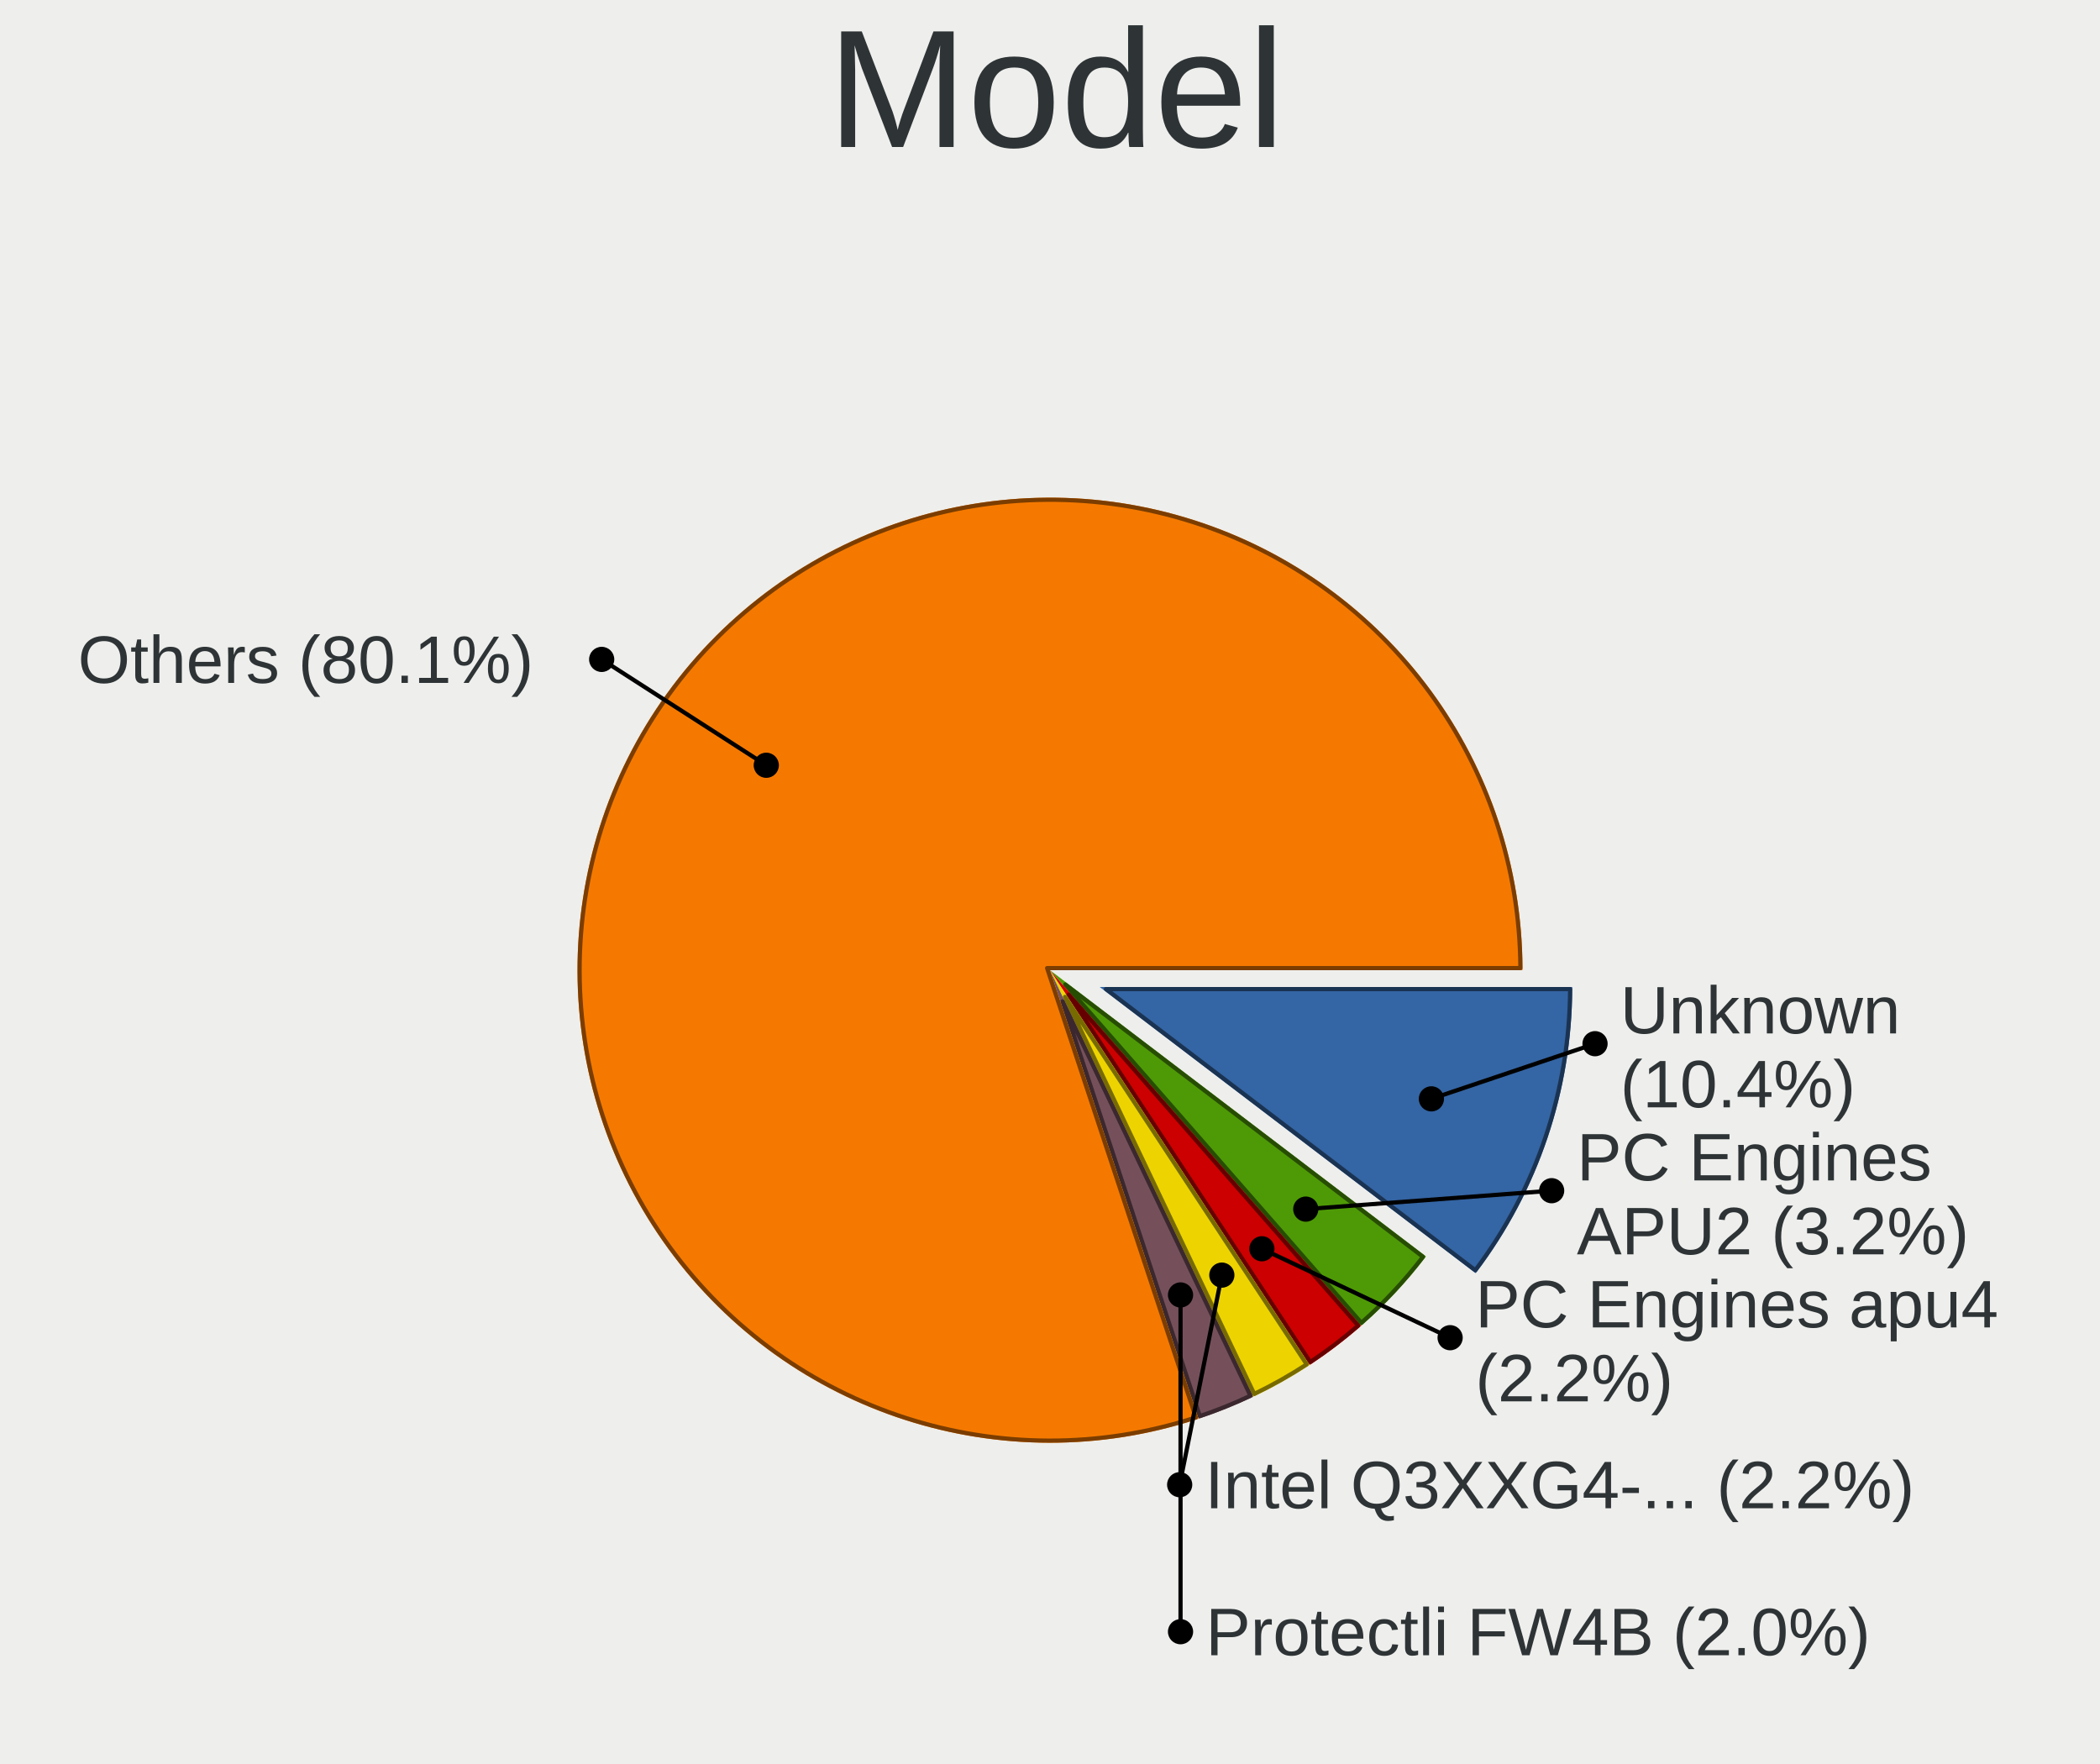
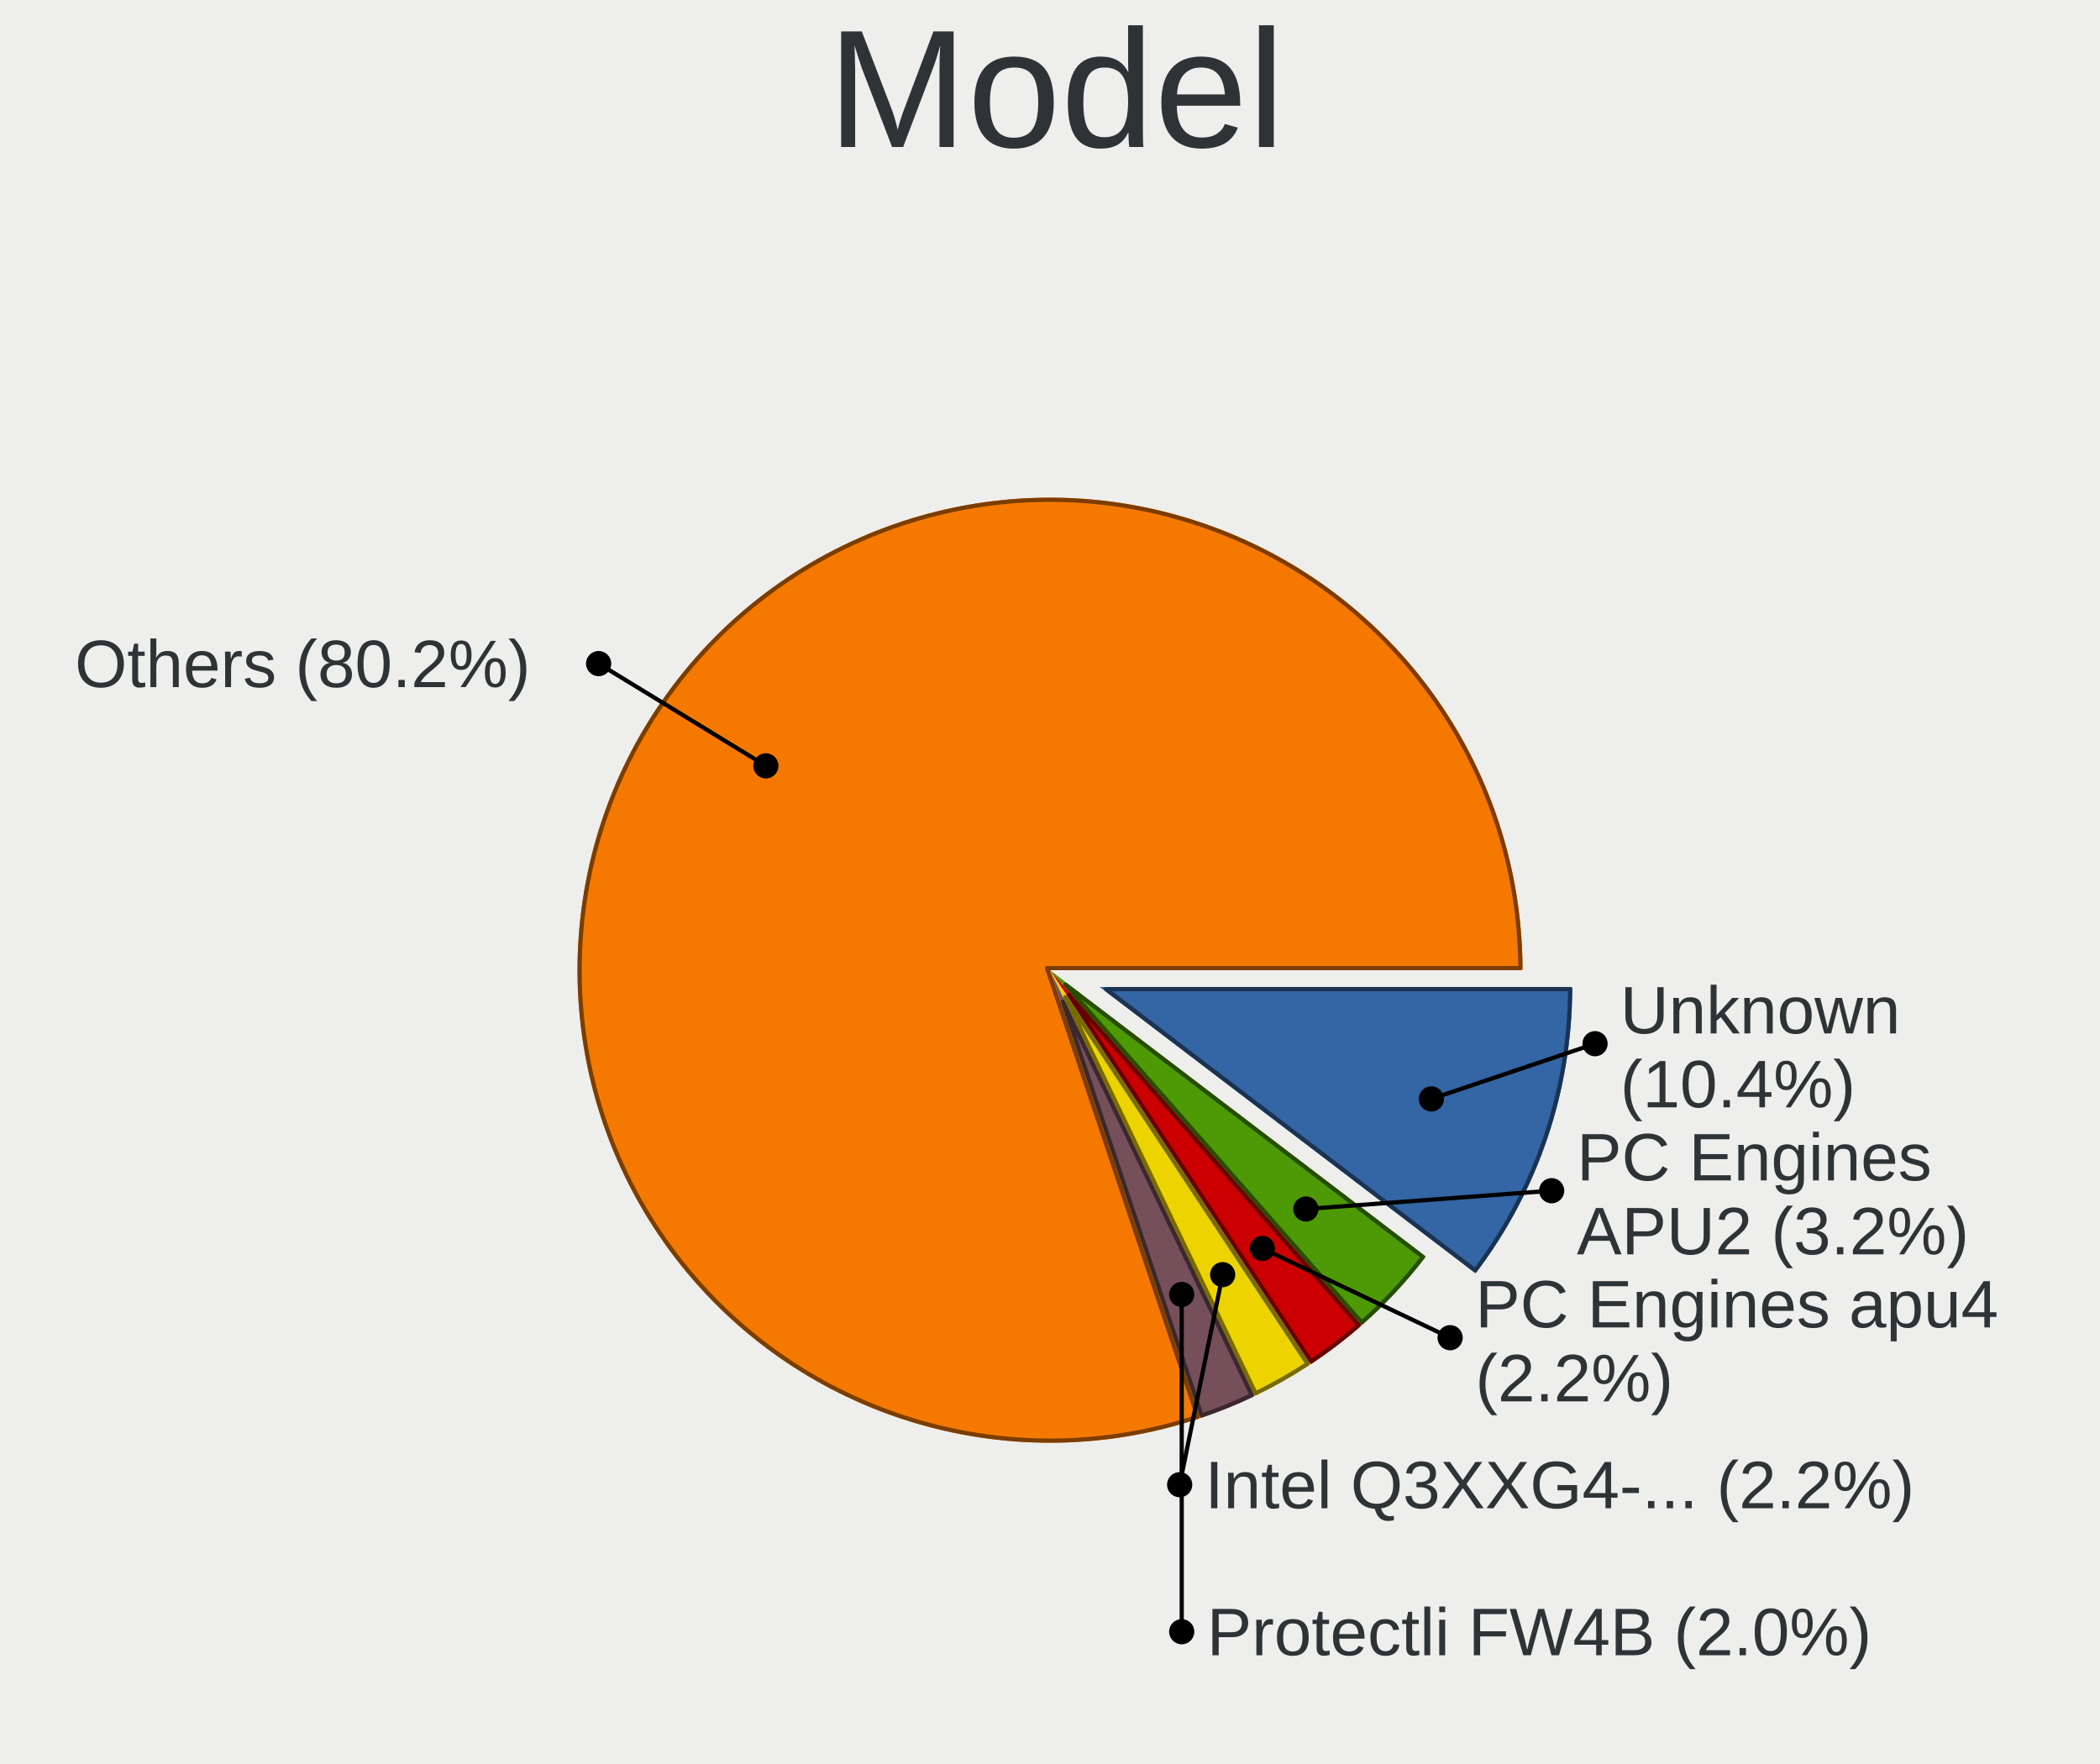
<svg xmlns="http://www.w3.org/2000/svg" width="500" height="420" version="1.0" id="ezcGraph">
  <defs />
  <g id="ezcGraphChart" color-rendering="optimizeQuality" shape-rendering="geometricPrecision" text-rendering="optimizeLegibility">
    <path d=" M 0,420 L 0,0 L 500,0 L 500,420 L 0,420 z " style="fill: #eeeeec; fill-opacity: 1.00; stroke: none;" id="ezcGraphPolygon_1" />
    <path d=" M 0,42 L 0,0 L 500,0 L 500,42 L 0,42 z " style="fill: #000000; fill-opacity: 0.00; stroke: none;" id="ezcGraphPolygon_2" />
-     <path d="M 261.84,235.00 L 374.34,235.00 A 112.50,112.50 0 0,1 351.36,303.14 z" style="fill: #3465a4; fill-opacity: 1.00; stroke: none; cursor: pointer;" id="ezcGraphCircleSector_4" />
-     <path d="M 263.33,235.50 L 373.84,235.50 A 112.00,112.00 0 0,1 351.26,302.44 z" style="fill: none; stroke: #1a3352; stroke-width: 1; stroke-opacity: 1.00; stroke-linecap: round; stroke-linejoin: round;" id="ezcGraphCircleSector_5" />
-     <path d="M 250.00,231.00 L 339.51,299.15 A 112.50,112.50 0 0,1 324.08,315.67 z" style="fill: #4e9a06; fill-opacity: 1.00; stroke: none; cursor: pointer;" id="ezcGraphCircleSector_6" />
-     <path d="M 253.64,234.40 L 338.81,299.24 A 112.00,112.00 0 0,1 324.13,314.96 z" style="fill: none; stroke: #274d03; stroke-width: 1; stroke-opacity: 1.00; stroke-linecap: round; stroke-linejoin: round;" id="ezcGraphCircleSector_7" />
-     <path d="M 250.00,231.00 L 324.08,315.67 A 112.50,112.50 0 0,1 311.82,325.00 z" style="fill: #cc0000; fill-opacity: 1.00; stroke: none; cursor: pointer;" id="ezcGraphCircleSector_8" />
-     <path d="M 254.42,236.81 L 323.37,315.62 A 112.00,112.00 0 0,1 311.96,324.30 z" style="fill: none; stroke: #660000; stroke-width: 1; stroke-opacity: 1.00; stroke-linecap: round; stroke-linejoin: round;" id="ezcGraphCircleSector_9" />
-     <path d="M 250.00,231.00 L 311.82,325.00 A 112.50,112.50 0 0,1 298.39,332.56 z" style="fill: #edd400; fill-opacity: 1.00; stroke: none; cursor: pointer;" id="ezcGraphCircleSector_10" />
-     <path d="M 253.58,237.36 L 311.12,324.85 A 112.00,112.00 0 0,1 298.63,331.89 z" style="fill: none; stroke: #776a00; stroke-width: 1; stroke-opacity: 1.00; stroke-linecap: round; stroke-linejoin: round;" id="ezcGraphCircleSector_11" />
-     <path d="M 250.00,231.00 L 298.39,332.56 A 112.50,112.50 0 0,1 285.36,337.80 z" style="fill: #75505b; fill-opacity: 1.00; stroke: none; cursor: pointer;" id="ezcGraphCircleSector_12" />
-     <path d="M 252.99,238.43 L 297.72,332.32 A 112.00,112.00 0 0,1 285.68,337.17 z" style="fill: none; stroke: #3b282e; stroke-width: 1; stroke-opacity: 1.00; stroke-linecap: round; stroke-linejoin: round;" id="ezcGraphCircleSector_13" />
-     <path d="M 250.00,231.00 L 285.36,337.80 A 112.50,112.50 0 1,1 362.50,231.00 z" style="fill: #f57900; fill-opacity: 1.00; stroke: none;" id="ezcGraphCircleSector_14" />
-     <path d="M 249.31,230.50 L 284.73,337.48 A 112.00,112.00 0 1,1 362.00,230.50 z" style="fill: none; stroke: #7b3d00; stroke-width: 1; stroke-opacity: 1.00; stroke-linecap: round; stroke-linejoin: round;" id="ezcGraphCircleSector_15" />
-     <path d=" M 182.446,182.205 L 143.258,157" style="fill: none; stroke: #000000; stroke-width: 1; stroke-opacity: 1.00; stroke-linecap: round; stroke-linejoin: round;" id="ezcGraphLine_16" />
-     <ellipse cx="182.446" cy="182.205" rx="3" ry="3" style="fill: #000000; fill-opacity: 1.00; stroke: none;" id="ezcGraphCircle_17" />
-     <ellipse cx="143.258" cy="157" rx="3" ry="3" style="fill: #000000; fill-opacity: 1.00; stroke: none;" id="ezcGraphCircle_18" />
-     <path d=" M 340.806,261.632 L 379.769,248.5" style="fill: none; stroke: #000000; stroke-width: 1; stroke-opacity: 1.00; stroke-linecap: round; stroke-linejoin: round;" id="ezcGraphLine_20" />
-     <ellipse cx="340.806" cy="261.632" rx="3" ry="3" style="fill: #000000; fill-opacity: 1.00; stroke: none;" id="ezcGraphCircle_21" />
+     <path d="M 261.84,235.00 L 374.34,235.00 A 112.50,112.50 0 0,1 351.33,303.18 z" style="fill: #3465a4; fill-opacity: 1.00; stroke: none; cursor: pointer;" id="ezcGraphCircleSector_4" />
+     <path d="M 263.32,235.50 L 373.84,235.50 A 112.00,112.00 0 0,1 351.24,302.47 z" style="fill: none; stroke: #1a3352; stroke-width: 1; stroke-opacity: 1.00; stroke-linecap: round; stroke-linejoin: round;" id="ezcGraphCircleSector_5" />
+     <path d="M 250.00,231.00 L 339.49,299.18 A 112.50,112.50 0 0,1 324.18,315.58 z" style="fill: #4e9a06; fill-opacity: 1.00; stroke: none; cursor: pointer;" id="ezcGraphCircleSector_6" />
+     <path d="M 253.67,234.42 L 338.79,299.27 A 112.00,112.00 0 0,1 324.22,314.88 z" style="fill: none; stroke: #274d03; stroke-width: 1; stroke-opacity: 1.00; stroke-linecap: round; stroke-linejoin: round;" id="ezcGraphCircleSector_7" />
+     <path d="M 250.00,231.00 L 324.18,315.58 A 112.50,112.50 0 0,1 312.02,324.86 z" style="fill: #cc0000; fill-opacity: 1.00; stroke: none; cursor: pointer;" id="ezcGraphCircleSector_8" />
+     <path d="M 254.46,236.85 L 323.47,315.54 A 112.00,112.00 0 0,1 312.16,324.17 z" style="fill: none; stroke: #660000; stroke-width: 1; stroke-opacity: 1.00; stroke-linecap: round; stroke-linejoin: round;" id="ezcGraphCircleSector_9" />
+     <path d="M 250.00,231.00 L 312.02,324.86 A 112.50,112.50 0 0,1 298.71,332.41 z" style="fill: #edd400; fill-opacity: 1.00; stroke: none; cursor: pointer;" id="ezcGraphCircleSector_10" />
+     <path d="M 253.63,237.40 L 311.32,324.72 A 112.00,112.00 0 0,1 298.95,331.74 z" style="fill: none; stroke: #776a00; stroke-width: 1; stroke-opacity: 1.00; stroke-linecap: round; stroke-linejoin: round;" id="ezcGraphCircleSector_11" />
+     <path d="M 250.00,231.00 L 298.71,332.41 A 112.50,112.50 0 0,1 285.79,337.65 z" style="fill: #75505b; fill-opacity: 1.00; stroke: none; cursor: pointer;" id="ezcGraphCircleSector_12" />
+     <path d="M 253.04,238.48 L 298.04,332.17 A 112.00,112.00 0 0,1 286.11,337.02 z" style="fill: none; stroke: #3b282e; stroke-width: 1; stroke-opacity: 1.00; stroke-linecap: round; stroke-linejoin: round;" id="ezcGraphCircleSector_13" />
+     <path d="M 250.00,231.00 L 285.79,337.65 A 112.50,112.50 0 1,1 362.50,231.00 z" style="fill: #f57900; fill-opacity: 1.00; stroke: none;" id="ezcGraphCircleSector_14" />
+     <path d="M 249.30,230.50 L 285.16,337.34 A 112.00,112.00 0 1,1 362.00,230.50 z" style="fill: none; stroke: #7b3d00; stroke-width: 1; stroke-opacity: 1.00; stroke-linecap: round; stroke-linejoin: round;" id="ezcGraphCircleSector_15" />
+     <path d=" M 182.346,182.344 L 142.531,158" style="fill: none; stroke: #000000; stroke-width: 1; stroke-opacity: 1.00; stroke-linecap: round; stroke-linejoin: round;" id="ezcGraphLine_16" />
+     <ellipse cx="182.346" cy="182.344" rx="3" ry="3" style="fill: #000000; fill-opacity: 1.00; stroke: none;" id="ezcGraphCircle_17" />
+     <ellipse cx="142.531" cy="158" rx="3" ry="3" style="fill: #000000; fill-opacity: 1.00; stroke: none;" id="ezcGraphCircle_18" />
+     <path d=" M 340.8,261.648 L 379.769,248.5" style="fill: none; stroke: #000000; stroke-width: 1; stroke-opacity: 1.00; stroke-linecap: round; stroke-linejoin: round;" id="ezcGraphLine_20" />
+     <ellipse cx="340.8" cy="261.648" rx="3" ry="3" style="fill: #000000; fill-opacity: 1.00; stroke: none;" id="ezcGraphCircle_21" />
    <ellipse cx="379.769" cy="248.5" rx="3" ry="3" style="fill: #000000; fill-opacity: 1.00; stroke: none;" id="ezcGraphCircle_22" />
-     <path d=" M 310.898,287.885 L 369.44,283.5" style="fill: none; stroke: #000000; stroke-width: 1; stroke-opacity: 1.00; stroke-linecap: round; stroke-linejoin: round;" id="ezcGraphLine_24" />
-     <ellipse cx="310.898" cy="287.885" rx="3" ry="3" style="fill: #000000; fill-opacity: 1.00; stroke: none;" id="ezcGraphCircle_25" />
+     <path d=" M 310.92,287.861 L 369.44,283.5" style="fill: none; stroke: #000000; stroke-width: 1; stroke-opacity: 1.00; stroke-linecap: round; stroke-linejoin: round;" id="ezcGraphLine_24" />
+     <ellipse cx="310.92" cy="287.861" rx="3" ry="3" style="fill: #000000; fill-opacity: 1.00; stroke: none;" id="ezcGraphCircle_25" />
    <ellipse cx="369.44" cy="283.5" rx="3" ry="3" style="fill: #000000; fill-opacity: 1.00; stroke: none;" id="ezcGraphCircle_26" />
-     <path d=" M 300.45,297.327 L 345.268,318.5" style="fill: none; stroke: #000000; stroke-width: 1; stroke-opacity: 1.00; stroke-linecap: round; stroke-linejoin: round;" id="ezcGraphLine_28" />
-     <ellipse cx="300.45" cy="297.327" rx="3" ry="3" style="fill: #000000; fill-opacity: 1.00; stroke: none;" id="ezcGraphCircle_29" />
+     <path d=" M 300.559,297.244 L 345.268,318.5" style="fill: none; stroke: #000000; stroke-width: 1; stroke-opacity: 1.00; stroke-linecap: round; stroke-linejoin: round;" id="ezcGraphLine_28" />
+     <ellipse cx="300.559" cy="297.244" rx="3" ry="3" style="fill: #000000; fill-opacity: 1.00; stroke: none;" id="ezcGraphCircle_29" />
    <ellipse cx="345.268" cy="318.5" rx="3" ry="3" style="fill: #000000; fill-opacity: 1.00; stroke: none;" id="ezcGraphCircle_30" />
-     <path d=" M 290.913,303.599 L 280.875,353.5" style="fill: none; stroke: #000000; stroke-width: 1; stroke-opacity: 1.00; stroke-linecap: round; stroke-linejoin: round;" id="ezcGraphLine_32" />
-     <ellipse cx="290.913" cy="303.599" rx="3" ry="3" style="fill: #000000; fill-opacity: 1.00; stroke: none;" id="ezcGraphCircle_33" />
+     <path d=" M 291.106,303.49 L 280.875,353.5" style="fill: none; stroke: #000000; stroke-width: 1; stroke-opacity: 1.00; stroke-linecap: round; stroke-linejoin: round;" id="ezcGraphLine_32" />
+     <ellipse cx="291.106" cy="303.49" rx="3" ry="3" style="fill: #000000; fill-opacity: 1.00; stroke: none;" id="ezcGraphCircle_33" />
    <ellipse cx="280.875" cy="353.5" rx="3" ry="3" style="fill: #000000; fill-opacity: 1.00; stroke: none;" id="ezcGraphCircle_34" />
-     <path d=" M 281.079,308.321 L 281.079,388.5" style="fill: none; stroke: #000000; stroke-width: 1; stroke-opacity: 1.00; stroke-linecap: round; stroke-linejoin: round;" id="ezcGraphLine_36" />
-     <ellipse cx="281.079" cy="308.321" rx="3" ry="3" style="fill: #000000; fill-opacity: 1.00; stroke: none;" id="ezcGraphCircle_37" />
-     <ellipse cx="281.079" cy="388.5" rx="3" ry="3" style="fill: #000000; fill-opacity: 1.00; stroke: none;" id="ezcGraphCircle_38" />
+     <path d=" M 281.359,308.208 L 281.359,388.5" style="fill: none; stroke: #000000; stroke-width: 1; stroke-opacity: 1.00; stroke-linecap: round; stroke-linejoin: round;" id="ezcGraphLine_36" />
+     <ellipse cx="281.359" cy="308.208" rx="3" ry="3" style="fill: #000000; fill-opacity: 1.00; stroke: none;" id="ezcGraphCircle_37" />
+     <ellipse cx="281.359" cy="388.5" rx="3" ry="3" style="fill: #000000; fill-opacity: 1.00; stroke: none;" id="ezcGraphCircle_38" />
    <g id="ezcGraphTextBox_3">
      <path d=" M 196.5,42 L 196.5,0.5 L 304,0.5 L 304,42 L 196.5,42 z " style="fill: #ffffff; fill-opacity: 0.00; stroke: none;" id="ezcGraphPolygon_40" />
      <text id="ezcGraphTextBox_3_text" x="197" text-length="106px" y="35" style="font-size: 40px; font-family: 'Arial'; fill: #2e3436; fill-opacity: 1.00; stroke: none;">Model</text>
    </g>
    <g id="ezcGraphTextBox_19">
-       <path d=" M 18.038,166 L 18.038,148.5 L 138.258,148.5 L 138.258,166 L 18.038,166 z " style="fill: #ffffff; fill-opacity: 0.00; stroke: none;" id="ezcGraphPolygon_41" />
-       <text id="ezcGraphTextBox_19_text" x="18.538" text-length="118.72px" y="162.6" style="font-size: 16px; font-family: 'Arial'; fill: #2e3436; fill-opacity: 1.00; stroke: none;">Others (80.1%)</text>
+       <path d=" M 17.311,167 L 17.311,149.5 L 137.531,149.5 L 137.531,167 L 17.311,167 z " style="fill: #ffffff; fill-opacity: 0.00; stroke: none;" id="ezcGraphPolygon_41" />
+       <text id="ezcGraphTextBox_19_text" x="17.811" text-length="118.72px" y="163.6" style="font-size: 16px; font-family: 'Arial'; fill: #2e3436; fill-opacity: 1.00; stroke: none;">Others (80.2%)</text>
    </g>
    <g id="ezcGraphTextBox_23" style=" cursor: pointer;">
      <path d=" M 385.269,265.55 L 385.269,231.95 L 446.129,231.95 L 446.129,265.55 L 385.269,265.55 z " style="fill: #ffffff; fill-opacity: 0.00; stroke: none;" id="ezcGraphPolygon_42" />
      <text id="ezcGraphTextBox_23_text" x="385.769" text-length="59.36px" y="246.05" style="font-size: 16px; font-family: 'Arial'; fill: #2e3436; fill-opacity: 1.00; stroke: none;">Unknown</text>
      <text id="ezcGraphTextBox_23_text" x="385.769" text-length="59.36px" y="263.65" style="font-size: 16px; font-family: 'Arial'; fill: #2e3436; fill-opacity: 1.00; stroke: none;">(10.4%)</text>
    </g>
    <g id="ezcGraphTextBox_27" style=" cursor: pointer;">
      <path d=" M 374.94,300.55 L 374.94,266.95 L 469.721,266.95 L 469.721,300.55 L 374.94,300.55 z " style="fill: #ffffff; fill-opacity: 0.00; stroke: none;" id="ezcGraphPolygon_43" />
      <text id="ezcGraphTextBox_27_text" x="375.44" text-length="84.8px" y="281.05" style="font-size: 16px; font-family: 'Arial'; fill: #2e3436; fill-opacity: 1.00; stroke: none;">PC Engines</text>
      <text id="ezcGraphTextBox_27_text" x="375.44" text-length="93.28px" y="298.65" style="font-size: 16px; font-family: 'Arial'; fill: #2e3436; fill-opacity: 1.00; stroke: none;">APU2 (3.2%)</text>
    </g>
    <g id="ezcGraphTextBox_31" style=" cursor: pointer;">
      <path d=" M 350.768,335.55 L 350.768,301.95 L 479.468,301.95 L 479.468,335.55 L 350.768,335.55 z " style="fill: #ffffff; fill-opacity: 0.00; stroke: none;" id="ezcGraphPolygon_44" />
      <text id="ezcGraphTextBox_31_text" x="351.268" text-length="127.2px" y="316.05" style="font-size: 16px; font-family: 'Arial'; fill: #2e3436; fill-opacity: 1.00; stroke: none;">PC Engines apu4</text>
      <text id="ezcGraphTextBox_31_text" x="351.268" text-length="50.88px" y="333.65" style="font-size: 16px; font-family: 'Arial'; fill: #2e3436; fill-opacity: 1.00; stroke: none;">(2.2%)</text>
    </g>
    <g id="ezcGraphTextBox_35" style=" cursor: pointer;">
      <path d=" M 286.375,362.5 L 286.375,345 L 482.915,345 L 482.915,362.5 L 286.375,362.5 z " style="fill: #ffffff; fill-opacity: 0.00; stroke: none;" id="ezcGraphPolygon_45" />
      <text id="ezcGraphTextBox_35_text" x="286.875" text-length="195.04px" y="359.1" style="font-size: 16px; font-family: 'Arial'; fill: #2e3436; fill-opacity: 1.00; stroke: none;">Intel Q3XXG4-... (2.2%)</text>
    </g>
    <g id="ezcGraphTextBox_39" style=" cursor: pointer;">
-       <path d=" M 286.579,397.5 L 286.579,380 L 466.159,380 L 466.159,397.5 L 286.579,397.5 z " style="fill: #ffffff; fill-opacity: 0.00; stroke: none;" id="ezcGraphPolygon_46" />
-       <text id="ezcGraphTextBox_39_text" x="287.079" text-length="178.08px" y="394.1" style="font-size: 16px; font-family: 'Arial'; fill: #2e3436; fill-opacity: 1.00; stroke: none;">Protectli FW4B (2.0%)</text>
+       <path d=" M 286.859,397.5 L 286.859,380 L 466.439,380 L 466.439,397.5 L 286.859,397.5 z " style="fill: #ffffff; fill-opacity: 0.00; stroke: none;" id="ezcGraphPolygon_46" />
+       <text id="ezcGraphTextBox_39_text" x="287.359" text-length="178.08px" y="394.1" style="font-size: 16px; font-family: 'Arial'; fill: #2e3436; fill-opacity: 1.00; stroke: none;">Protectli FW4B (2.0%)</text>
    </g>
  </g>
</svg>
